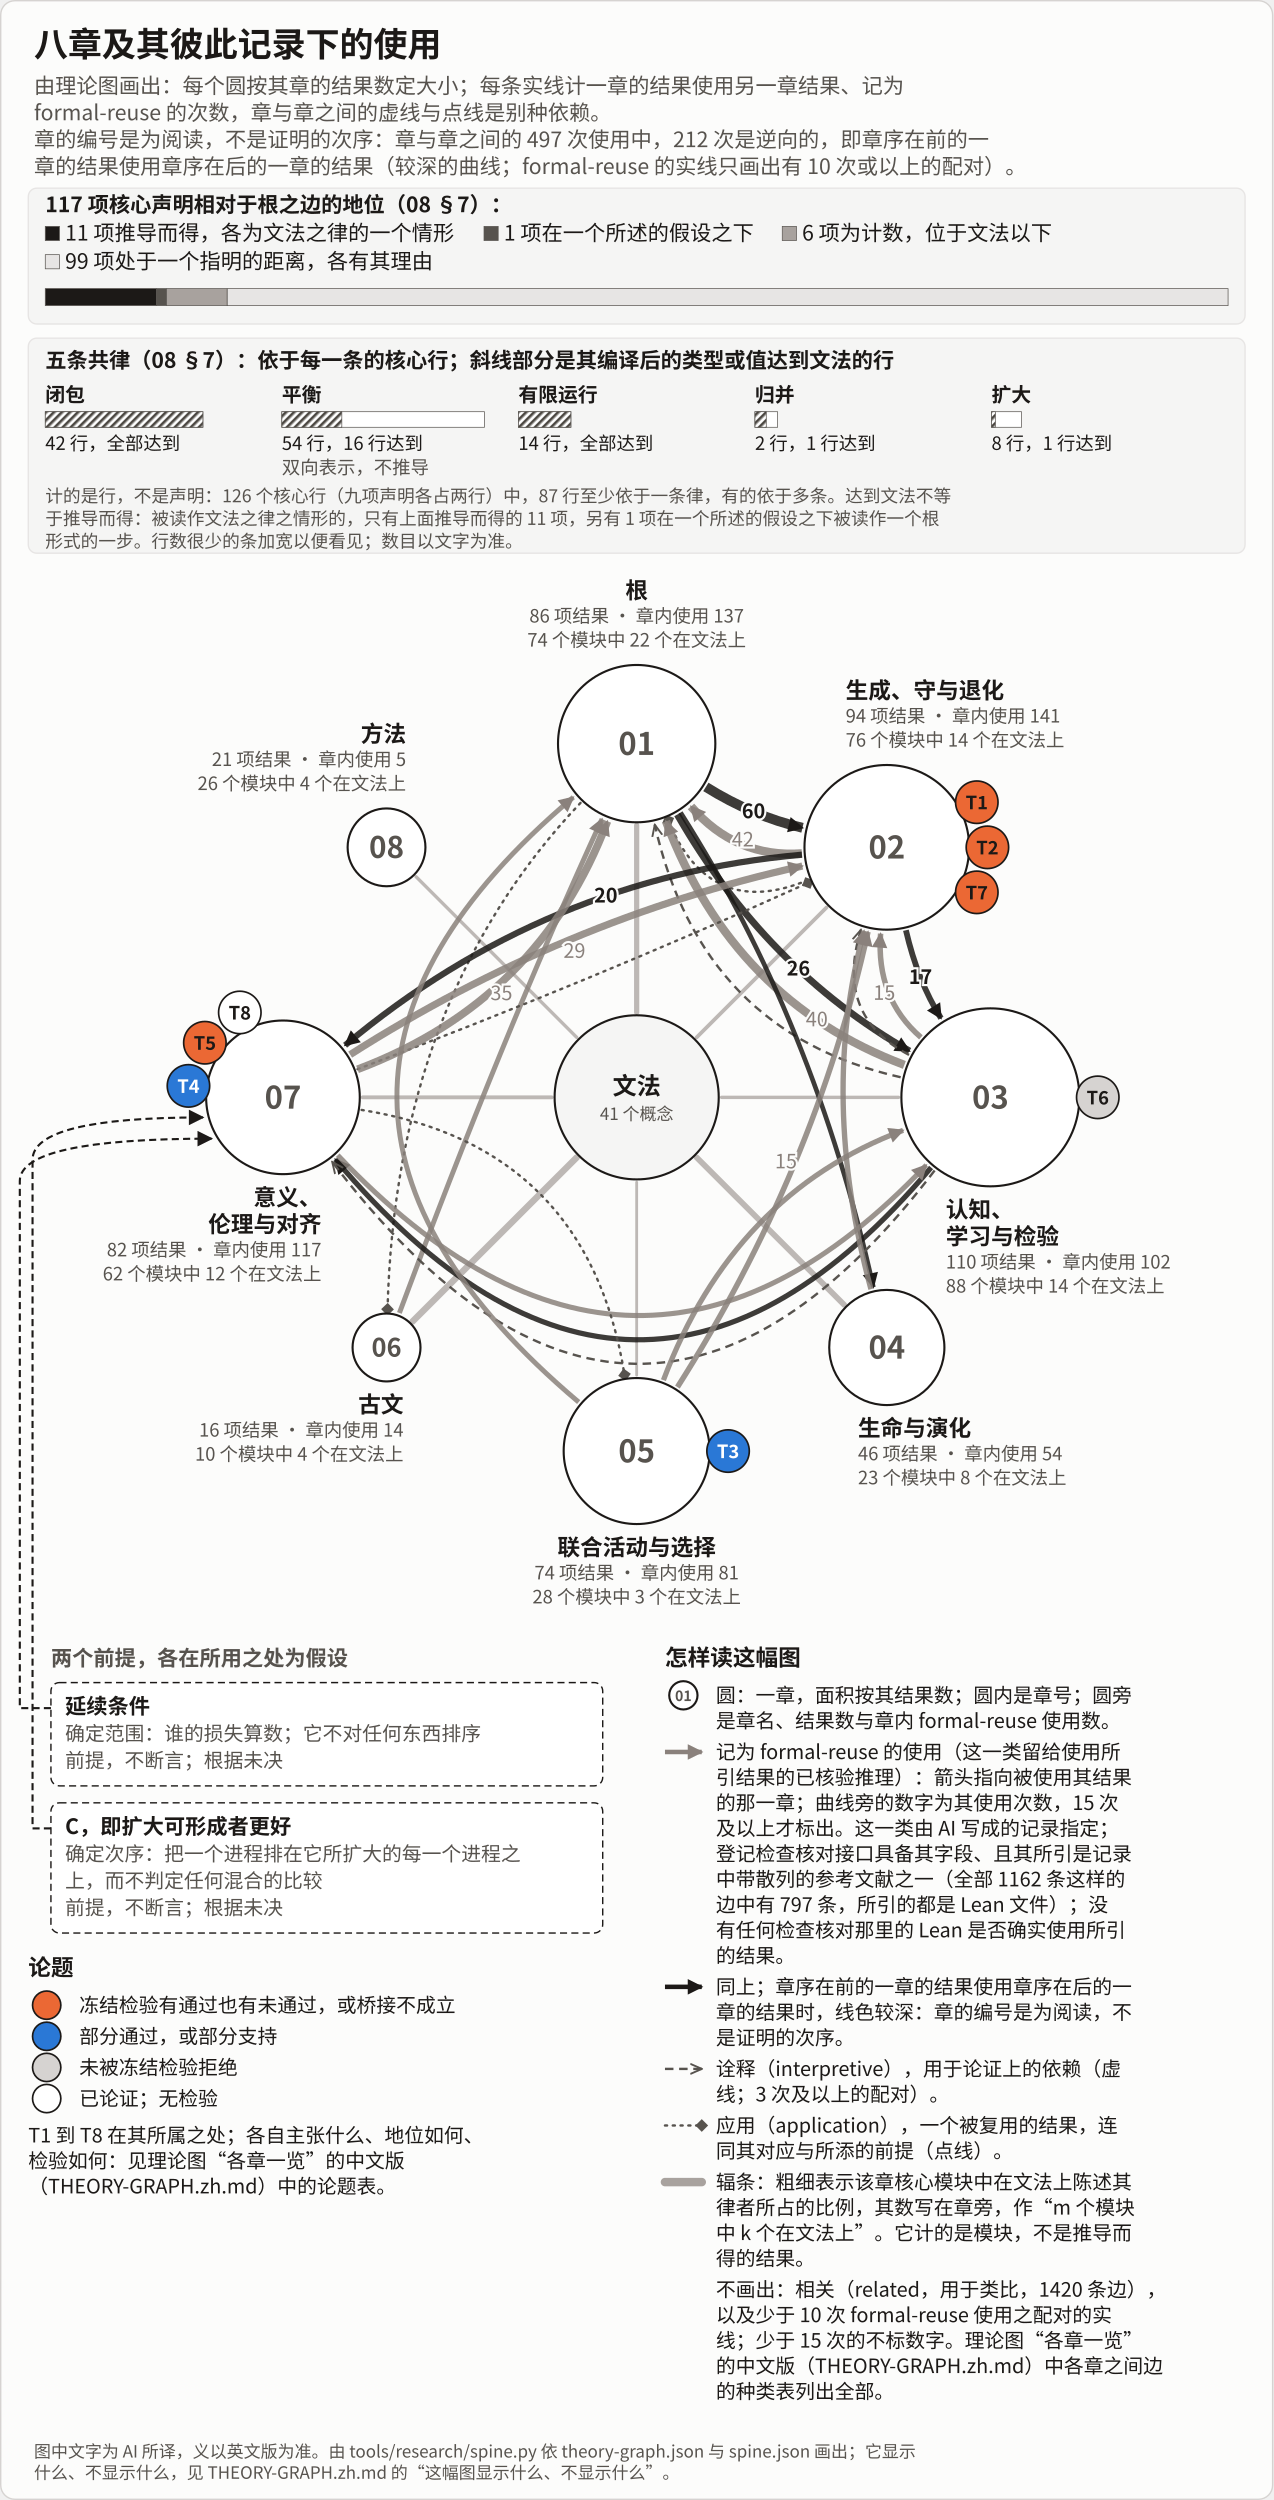
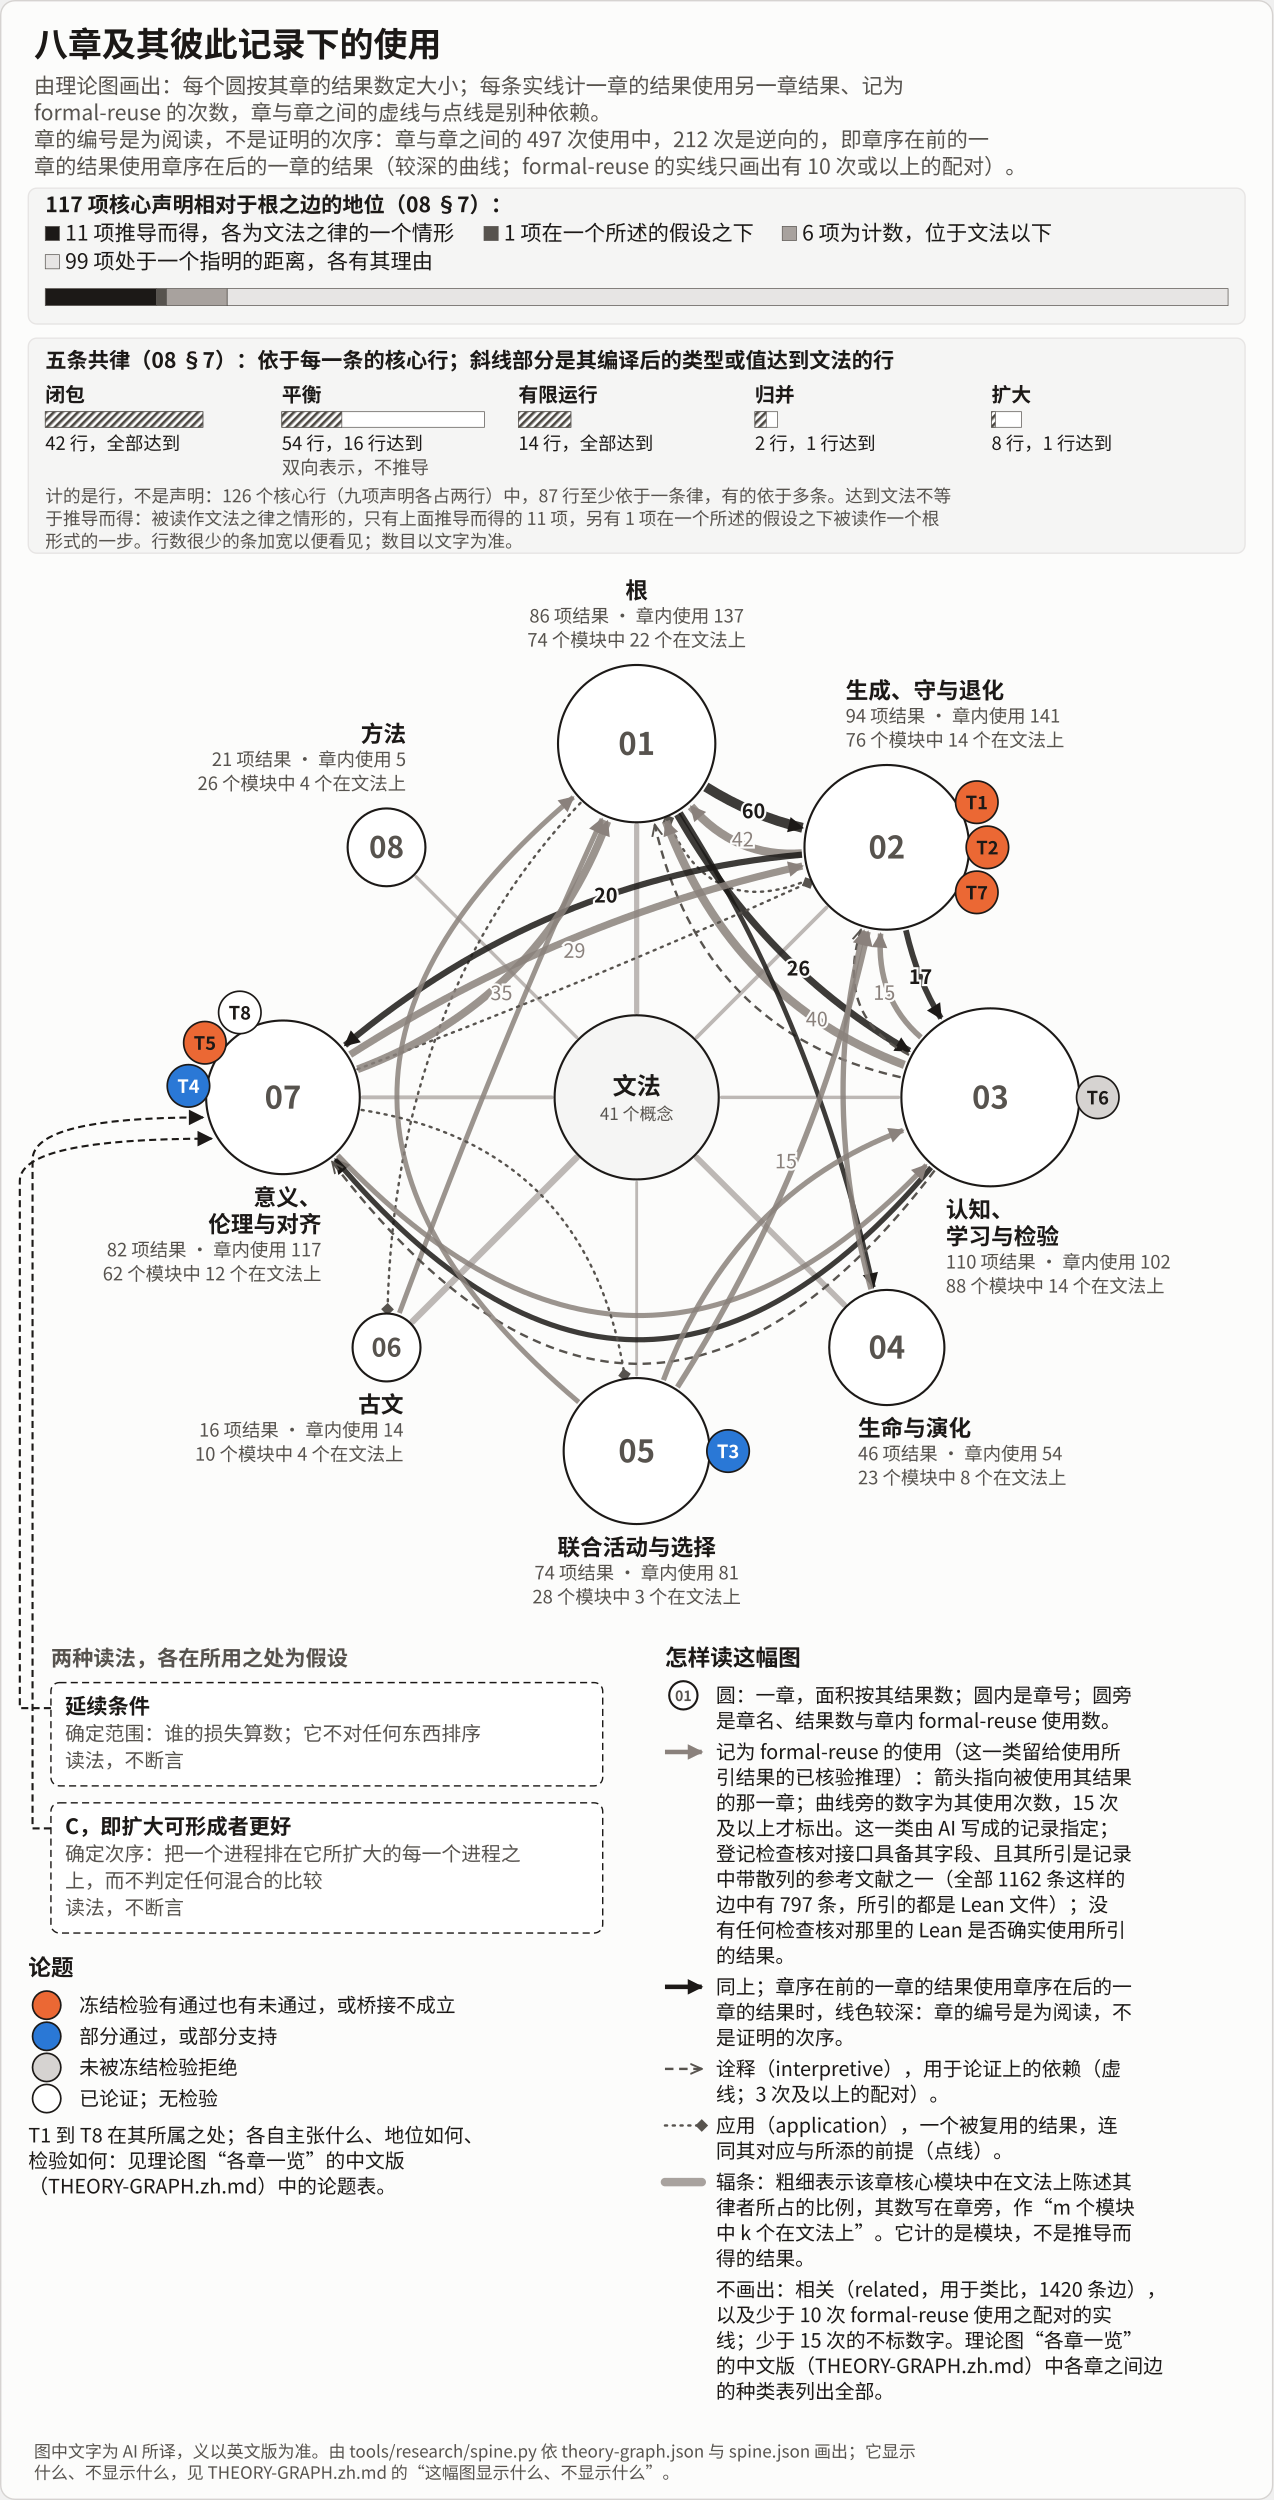
<svg xmlns="http://www.w3.org/2000/svg" viewBox="0 0 900 1767" width="900" height="1767" role="img" aria-labelledby="spine-title spine-desc" font-family="'PingFang SC', 'Hiragino Sans GB', 'Noto Sans CJK SC', 'Microsoft YaHei', sans-serif">
  <defs>
    <marker id="fwd" viewBox="0 0 10 10" refX="9" refY="5" markerWidth="11" markerHeight="11" markerUnits="userSpaceOnUse" orient="auto">
      <path d="M0,0 L10,5 L0,10 z" fill="#8a817c" />
    </marker>
    <marker id="back" viewBox="0 0 10 10" refX="9" refY="5" markerWidth="11" markerHeight="11" markerUnits="userSpaceOnUse" orient="auto">
      <path d="M0,0 L10,5 L0,10 z" fill="#1c1917" />
    </marker>
    <marker id="thin" viewBox="0 0 10 10" refX="9" refY="5" markerWidth="9" markerHeight="9" markerUnits="userSpaceOnUse" orient="auto">
      <path d="M0,1 L9,5 L0,9" fill="none" stroke="#57534e" stroke-width="1.5" />
    </marker>
    <marker id="diamond" viewBox="0 0 10 10" refX="5" refY="5" markerWidth="9" markerHeight="9" markerUnits="userSpaceOnUse" orient="auto">
      <path d="M5,0 L10,5 L5,10 L0,5 z" fill="#57534e" />
    </marker>
    <pattern id="reach" width="4" height="4" patternUnits="userSpaceOnUse" patternTransform="rotate(45)">
      <rect width="4" height="4" fill="#ffffff" />
      <rect width="2" height="4" fill="#57534e" />
    </pattern>
  </defs>
  <rect x="0.5" y="0.5" width="899" height="1766" rx="10" fill="#fcfcfb" stroke="#d6d3d1" />
  <text x="24" y="40" font-size="24" font-weight="bold" text-anchor="start" fill="#1c1917">八章及其彼此记录下的使用</text>
  <text x="24" y="66" font-size="15" text-anchor="start" fill="#57534e">由理论图画出：每个圆按其章的结果数定大小；每条实线计一章的结果使用另一章结果、记为</text>
  <text x="24" y="85" font-size="15" text-anchor="start" fill="#57534e">formal-reuse 的次数，章与章之间的虚线与点线是别种依赖。</text>
  <text x="24" y="104" font-size="15" text-anchor="start" fill="#57534e">章的编号是为阅读，不是证明的次序：章与章之间的 497 次使用中，212 次是逆向的，即章序在前的一</text>
  <text x="24" y="123" font-size="15" text-anchor="start" fill="#57534e">章的结果使用章序在后的一章的结果（较深的曲线；formal-reuse 的实线只画出有 10 次或以上的配对）。</text>
  <rect x="20" y="133" width="860" height="96" rx="6" fill="#f5f5f4" stroke="#e7e5e4" />
  <text x="32" y="150" font-size="15" font-weight="bold" text-anchor="start" fill="#1c1917">117 项核心声明相对于根之边的地位（08 §7）：</text>
  <rect x="32" y="160" width="10" height="10" fill="#1c1917" stroke="#57534e" stroke-width="0.5" />
  <text x="46" y="170" font-size="15" text-anchor="start" fill="#1c1917">11 项推导而得，各为文法之律的一个情形</text>
  <rect x="342.1" y="160" width="10" height="10" fill="#57534e" stroke="#57534e" stroke-width="0.5" />
  <text x="356.1" y="170" font-size="15" text-anchor="start" fill="#1c1917">1 项在一个所述的假设之下</text>
  <rect x="552.9" y="160" width="10" height="10" fill="#a8a29e" stroke="#57534e" stroke-width="0.5" />
  <text x="566.9" y="170" font-size="15" text-anchor="start" fill="#1c1917">6 项为计数，位于文法以下</text>
  <rect x="32" y="180" width="10" height="10" fill="#e7e5e4" stroke="#57534e" stroke-width="0.5" />
  <text x="46" y="190" font-size="15" text-anchor="start" fill="#1c1917">99 项处于一个指明的距离，各有其理由</text>
  <rect x="32" y="204" width="78.6" height="12" fill="#1c1917" stroke="#57534e" stroke-width="0.5" />
  <rect x="110.6" y="204" width="7.1" height="12" fill="#57534e" stroke="#57534e" stroke-width="0.5" />
  <rect x="117.7" y="204" width="42.9" height="12" fill="#a8a29e" stroke="#57534e" stroke-width="0.5" />
  <rect x="160.6" y="204" width="707.4" height="12" fill="#e7e5e4" stroke="#57534e" stroke-width="0.5" />
  <rect x="20" y="239" width="860" height="152" rx="6" fill="#f5f5f4" stroke="#e7e5e4" />
  <text x="32" y="260" font-size="15" font-weight="bold" text-anchor="start" fill="#1c1917">五条共律（08 §7）：依于每一条的核心行；斜线部分是其编译后的类型或值达到文法的行</text>
  <text x="32" y="284" font-size="14" font-weight="bold" text-anchor="start" fill="#1c1917">闭包</text>
  <rect x="32" y="291" width="111.4" height="11" fill="#ffffff" stroke="#57534e" stroke-width="0.5" />
  <rect x="32" y="291" width="111.4" height="11" fill="url(#reach)" stroke="#57534e" stroke-width="0.5" />
  <text x="32" y="318" font-size="13" text-anchor="start" fill="#1c1917">42 行，全部达到</text>
  <text x="199.2" y="284" font-size="14" font-weight="bold" text-anchor="start" fill="#1c1917">平衡</text>
  <rect x="199.2" y="291" width="143.2" height="11" fill="#ffffff" stroke="#57534e" stroke-width="0.5" />
  <rect x="199.2" y="291" width="42.4" height="11" fill="url(#reach)" stroke="#57534e" stroke-width="0.5" />
  <text x="199.2" y="318" font-size="13" text-anchor="start" fill="#1c1917">54 行，16 行达到</text>
  <text x="199.2" y="335" font-size="13" text-anchor="start" fill="#57534e">双向表示，不推导</text>
  <text x="366.4" y="284" font-size="14" font-weight="bold" text-anchor="start" fill="#1c1917">有限运行</text>
  <rect x="366.4" y="291" width="37.1" height="11" fill="#ffffff" stroke="#57534e" stroke-width="0.5" />
  <rect x="366.4" y="291" width="37.1" height="11" fill="url(#reach)" stroke="#57534e" stroke-width="0.5" />
  <text x="366.4" y="318" font-size="13" text-anchor="start" fill="#1c1917">14 行，全部达到</text>
  <text x="533.6" y="284" font-size="14" font-weight="bold" text-anchor="start" fill="#1c1917">归并</text>
  <rect x="533.6" y="291" width="16" height="11" fill="#ffffff" stroke="#57534e" stroke-width="0.5" />
  <rect x="533.6" y="291" width="8" height="11" fill="url(#reach)" stroke="#57534e" stroke-width="0.5" />
  <text x="533.6" y="318" font-size="13" text-anchor="start" fill="#1c1917">2 行，1 行达到</text>
  <text x="700.8" y="284" font-size="14" font-weight="bold" text-anchor="start" fill="#1c1917">扩大</text>
  <rect x="700.8" y="291" width="21.2" height="11" fill="#ffffff" stroke="#57534e" stroke-width="0.5" />
  <rect x="700.8" y="291" width="2.7" height="11" fill="url(#reach)" stroke="#57534e" stroke-width="0.5" />
  <text x="700.8" y="318" font-size="13" text-anchor="start" fill="#1c1917">8 行，1 行达到</text>
  <text x="32" y="355" font-size="12.5" text-anchor="start" fill="#57534e">计的是行，不是声明：126 个核心行（九项声明各占两行）中，87 行至少依于一条律，有的依于多条。达到文法不等</text>
  <text x="32" y="371" font-size="12.5" text-anchor="start" fill="#57534e">于推导而得：被读作文法之律之情形的，只有上面推导而得的 11 项，另有 1 项在一个所述的假设之下被读作一个根</text>
  <text x="32" y="387" font-size="12.5" text-anchor="start" fill="#57534e">形式的一步。行数很少的条加宽以便看见；数目以文字为准。</text>
  <line x1="450" y1="583.3" x2="450" y2="715.6" stroke="#a8a29e" stroke-opacity="0.75" stroke-width="3.7" stroke-linecap="round" />
  <line x1="584.2" y1="641.4" x2="492.4" y2="733.2" stroke="#a8a29e" stroke-opacity="0.75" stroke-width="2.7" stroke-linecap="round" />
  <line x1="635.1" y1="775.6" x2="510" y2="775.6" stroke="#a8a29e" stroke-opacity="0.75" stroke-width="2.4" stroke-linecap="round" />
  <line x1="596.6" y1="922.2" x2="492.4" y2="818.1" stroke="#a8a29e" stroke-opacity="0.75" stroke-width="4.1" stroke-linecap="round" />
  <line x1="450" y1="972" x2="450" y2="835.6" stroke="#a8a29e" stroke-opacity="0.75" stroke-width="2" stroke-linecap="round" />
  <line x1="291.6" y1="934" x2="407.6" y2="818.1" stroke="#a8a29e" stroke-opacity="0.75" stroke-width="4.6" stroke-linecap="round" />
  <line x1="256.3" y1="775.6" x2="390" y2="775.6" stroke="#a8a29e" stroke-opacity="0.75" stroke-width="2.7" stroke-linecap="round" />
  <line x1="294.1" y1="619.7" x2="407.6" y2="733.2" stroke="#a8a29e" stroke-opacity="0.75" stroke-width="2.4" stroke-linecap="round" />
  <circle cx="450" cy="775.6" r="58" fill="#f5f5f4" stroke="#1c1917" stroke-width="1.5" />
  <text x="450" y="773.6" font-size="17" font-weight="bold" text-anchor="middle" fill="#1c1917">文法</text>
  <text x="450" y="791.6" font-size="12" text-anchor="middle" fill="#57534e">41 个概念</text>
  <path d="M498.9,556.2 Q532.3,577 567.2,585.1" fill="none" stroke="#1c1917" stroke-opacity="0.85" stroke-width="7" marker-end="url(#back)" />
  <path d="M566.8,603.2 Q520,606.6 488.4,570" fill="none" stroke="#8a817c" stroke-opacity="0.85" stroke-width="6" marker-end="url(#fwd)" />
  <path d="M571.2,622 Q501.7,650.9 472.3,579.9" fill="none" stroke="#57534e" stroke-width="1.7" stroke-dasharray="1.5 4" stroke-linecap="round" marker-end="url(#diamond)" />
  <path d="M478.7,575.7 Q541.1,684.6 642.8,742.9" fill="none" stroke="#1c1917" stroke-opacity="0.85" stroke-width="4.9" marker-end="url(#back)" />
  <path d="M639.2,752.7 Q518.4,707.2 470.7,580.5" fill="none" stroke="#8a817c" stroke-opacity="0.85" stroke-width="5.9" marker-end="url(#fwd)" />
  <path d="M636.6,761.4 Q495.8,729.8 462.8,582.9" fill="none" stroke="#57534e" stroke-width="1.7" stroke-dasharray="6 4" marker-end="url(#thin)" />
  <path d="M481,574.3 Q576,723.5 617.3,909.8" fill="none" stroke="#1c1917" stroke-opacity="0.85" stroke-width="3.3" marker-end="url(#back)" />
  <path d="M410.3,567.5 Q279.7,705.1 273.9,925.4" fill="none" stroke="#57534e" stroke-width="1.7" stroke-dasharray="1.5 4" stroke-linecap="round" marker-end="url(#diamond)" />
  <path d="M282.3,928 Q353.6,735.7 425.5,578.9" fill="none" stroke="#8a817c" stroke-opacity="0.85" stroke-width="3.5" marker-end="url(#fwd)" />
  <path d="M640.3,657.5 Q648.6,693.4 665.1,719.7" fill="none" stroke="#1c1917" stroke-opacity="0.85" stroke-width="4.1" marker-end="url(#back)" />
  <path d="M650.9,733.2 Q619,705.6 622.4,659.9" fill="none" stroke="#8a817c" stroke-opacity="0.85" stroke-width="3.9" marker-end="url(#fwd)" />
  <path d="M642.5,745.6 Q589.5,717.9 608.5,657.2" fill="none" stroke="#57534e" stroke-width="1.7" stroke-dasharray="6 4" marker-end="url(#thin)" />
  <path d="M566.8,604.1 Q385.6,620.1 243.9,738.8" fill="none" stroke="#1c1917" stroke-opacity="0.85" stroke-width="4.4" marker-end="url(#back)" />
  <path d="M247.5,745.4 Q397.8,649.7 567.1,612.1" fill="none" stroke="#8a817c" stroke-opacity="0.85" stroke-width="5.1" marker-end="url(#fwd)" />
  <path d="M252.7,755.7 Q416.2,694 571,624.1" fill="none" stroke="#57534e" stroke-width="1.7" stroke-dasharray="1.5 4" stroke-linecap="round" marker-end="url(#diamond)" />
  <path d="M658.1,825.2 Q450,1071.6 237,819.4" fill="none" stroke="#1c1917" stroke-opacity="0.85" stroke-width="3.7" marker-end="url(#back)" />
  <path d="M660.6,827.3 Q450,1103.6 234.8,821.2" fill="none" stroke="#57534e" stroke-width="1.7" stroke-dasharray="6 4" marker-end="url(#thin)" />
  <path d="M238.7,816.5 Q450,1039.6 654.7,823.5" fill="none" stroke="#8a817c" stroke-opacity="0.85" stroke-width="3.6" marker-end="url(#fwd)" />
  <path d="M615.6,911.2 Q578.8,775.6 610.7,657.9" fill="none" stroke="#8a817c" stroke-opacity="0.85" stroke-width="3.8" marker-end="url(#fwd)" />
  <path d="M409,991 Q154,775.6 405.2,563.5" fill="none" stroke="#8a817c" stroke-opacity="0.85" stroke-width="3.5" marker-end="url(#fwd)" />
  <path d="M478.8,980.4 Q576,827.8 613.5,658.6" fill="none" stroke="#8a817c" stroke-opacity="0.85" stroke-width="3.9" marker-end="url(#fwd)" />
  <path d="M468.9,975.5 Q518.4,844.1 638.3,798.9" fill="none" stroke="#8a817c" stroke-opacity="0.85" stroke-width="3.7" marker-end="url(#fwd)" />
  <path d="M252.7,755.8 Q381.6,707.2 429.3,580.5" fill="none" stroke="#8a817c" stroke-opacity="0.85" stroke-width="5.5" marker-end="url(#fwd)" />
  <path d="M255.6,784.5 Q415.5,810.1 441.4,971.7" fill="none" stroke="#57534e" stroke-width="1.7" stroke-dasharray="1.5 4" stroke-linecap="round" marker-end="url(#diamond)" />
  <circle cx="450" cy="525.6" r="55.6" fill="#ffffff" stroke="#1c1917" stroke-width="1.5" />
  <text x="450" y="533.6" font-size="22" font-weight="bold" text-anchor="middle" fill="#57534e">01</text>
  <text x="450" y="423" font-size="16" font-weight="bold" text-anchor="middle" fill="#1c1917" stroke="#fcfcfb" stroke-width="3" paint-order="stroke">根</text>
  <text x="450" y="440" font-size="13" text-anchor="middle" fill="#57534e" stroke="#fcfcfb" stroke-width="3" paint-order="stroke">86 项结果 · 章内使用 137</text>
  <text x="450" y="457" font-size="13" text-anchor="middle" fill="#57534e" stroke="#fcfcfb" stroke-width="3" paint-order="stroke">74 个模块中 22 个在文法上</text>
  <circle cx="626.8" cy="598.9" r="58.2" fill="#ffffff" stroke="#1c1917" stroke-width="1.5" />
  <text x="626.8" y="606.8" font-size="22" font-weight="bold" text-anchor="middle" fill="#57534e">02</text>
  <text x="597.7" y="493.7" font-size="16" font-weight="bold" text-anchor="start" fill="#1c1917" stroke="#fcfcfb" stroke-width="3" paint-order="stroke">生成、守与退化</text>
  <text x="597.7" y="510.7" font-size="13" text-anchor="start" fill="#57534e" stroke="#fcfcfb" stroke-width="3" paint-order="stroke">94 项结果 · 章内使用 141</text>
  <text x="597.7" y="527.7" font-size="13" text-anchor="start" fill="#57534e" stroke="#fcfcfb" stroke-width="3" paint-order="stroke">76 个模块中 14 个在文法上</text>
  <circle cx="700" cy="775.6" r="62.9" fill="#ffffff" stroke="#1c1917" stroke-width="1.5" />
  <text x="700" y="783.6" font-size="22" font-weight="bold" text-anchor="middle" fill="#57534e">03</text>
  <text x="668.5" y="860.6" font-size="16" font-weight="bold" text-anchor="start" fill="#1c1917" stroke="#fcfcfb" stroke-width="3" paint-order="stroke">认知、</text>
  <text x="668.5" y="879.6" font-size="16" font-weight="bold" text-anchor="start" fill="#1c1917" stroke="#fcfcfb" stroke-width="3" paint-order="stroke">学习与检验</text>
  <text x="668.5" y="896.6" font-size="13" text-anchor="start" fill="#57534e" stroke="#fcfcfb" stroke-width="3" paint-order="stroke">110 项结果 · 章内使用 102</text>
  <text x="668.5" y="913.6" font-size="13" text-anchor="start" fill="#57534e" stroke="#fcfcfb" stroke-width="3" paint-order="stroke">88 个模块中 14 个在文法上</text>
  <circle cx="626.8" cy="952.4" r="40.7" fill="#ffffff" stroke="#1c1917" stroke-width="1.5" />
  <text x="626.8" y="960.3" font-size="22" font-weight="bold" text-anchor="middle" fill="#57534e">04</text>
  <text x="606.4" y="1015.1" font-size="16" font-weight="bold" text-anchor="start" fill="#1c1917" stroke="#fcfcfb" stroke-width="3" paint-order="stroke">生命与演化</text>
  <text x="606.4" y="1032.1" font-size="13" text-anchor="start" fill="#57534e" stroke="#fcfcfb" stroke-width="3" paint-order="stroke">46 项结果 · 章内使用 54</text>
  <text x="606.4" y="1049.1" font-size="13" text-anchor="start" fill="#57534e" stroke="#fcfcfb" stroke-width="3" paint-order="stroke">23 个模块中 8 个在文法上</text>
  <circle cx="450" cy="1025.6" r="51.6" fill="#ffffff" stroke="#1c1917" stroke-width="1.5" />
  <text x="450" y="1033.6" font-size="22" font-weight="bold" text-anchor="middle" fill="#57534e">05</text>
  <text x="450" y="1099.3" font-size="16" font-weight="bold" text-anchor="middle" fill="#1c1917" stroke="#fcfcfb" stroke-width="3" paint-order="stroke">联合活动与选择</text>
  <text x="450" y="1116.3" font-size="13" text-anchor="middle" fill="#57534e" stroke="#fcfcfb" stroke-width="3" paint-order="stroke">74 项结果 · 章内使用 81</text>
  <text x="450" y="1133.3" font-size="13" text-anchor="middle" fill="#57534e" stroke="#fcfcfb" stroke-width="3" paint-order="stroke">28 个模块中 3 个在文法上</text>
  <circle cx="273.2" cy="952.4" r="24" fill="#ffffff" stroke="#1c1917" stroke-width="1.5" />
  <text x="273.2" y="958.9" font-size="18" font-weight="bold" text-anchor="middle" fill="#57534e">06</text>
  <text x="285.2" y="998.4" font-size="16" font-weight="bold" text-anchor="end" fill="#1c1917" stroke="#fcfcfb" stroke-width="3" paint-order="stroke">古文</text>
  <text x="285.2" y="1015.4" font-size="13" text-anchor="end" fill="#57534e" stroke="#fcfcfb" stroke-width="3" paint-order="stroke">16 项结果 · 章内使用 14</text>
  <text x="285.2" y="1032.4" font-size="13" text-anchor="end" fill="#57534e" stroke="#fcfcfb" stroke-width="3" paint-order="stroke">10 个模块中 4 个在文法上</text>
  <circle cx="200" cy="775.6" r="54.3" fill="#ffffff" stroke="#1c1917" stroke-width="1.5" />
  <text x="200" y="783.6" font-size="22" font-weight="bold" text-anchor="middle" fill="#57534e">07</text>
  <text x="227.2" y="852" font-size="16" font-weight="bold" text-anchor="end" fill="#1c1917" stroke="#fcfcfb" stroke-width="3" paint-order="stroke">意义、</text>
  <text x="227.2" y="871" font-size="16" font-weight="bold" text-anchor="end" fill="#1c1917" stroke="#fcfcfb" stroke-width="3" paint-order="stroke">伦理与对齐</text>
  <text x="227.2" y="888" font-size="13" text-anchor="end" fill="#57534e" stroke="#fcfcfb" stroke-width="3" paint-order="stroke">82 项结果 · 章内使用 117</text>
  <text x="227.2" y="905" font-size="13" text-anchor="end" fill="#57534e" stroke="#fcfcfb" stroke-width="3" paint-order="stroke">62 个模块中 12 个在文法上</text>
  <circle cx="273.2" cy="598.9" r="27.5" fill="#ffffff" stroke="#1c1917" stroke-width="1.5" />
  <text x="273.2" y="606.4" font-size="21" font-weight="bold" text-anchor="middle" fill="#57534e">08</text>
  <text x="287" y="524.4" font-size="16" font-weight="bold" text-anchor="end" fill="#1c1917" stroke="#fcfcfb" stroke-width="3" paint-order="stroke">方法</text>
  <text x="287" y="541.4" font-size="13" text-anchor="end" fill="#57534e" stroke="#fcfcfb" stroke-width="3" paint-order="stroke">21 项结果 · 章内使用 5</text>
  <text x="287" y="558.4" font-size="13" text-anchor="end" fill="#57534e" stroke="#fcfcfb" stroke-width="3" paint-order="stroke">26 个模块中 4 个在文法上</text>
  <circle cx="690.4" cy="567" r="15" fill="#eb6834" stroke="#1c1917" stroke-width="1.2" />
  <text x="690.4" y="572" font-size="13" font-weight="bold" text-anchor="middle" fill="#1c1917">T1</text>
  <circle cx="697.9" cy="598.9" r="15" fill="#eb6834" stroke="#1c1917" stroke-width="1.2" />
  <text x="697.9" y="603.9" font-size="13" font-weight="bold" text-anchor="middle" fill="#1c1917">T2</text>
  <circle cx="690.4" cy="630.7" r="15" fill="#eb6834" stroke="#1c1917" stroke-width="1.2" />
  <text x="690.4" y="635.7" font-size="13" font-weight="bold" text-anchor="middle" fill="#1c1917">T7</text>
  <circle cx="514.6" cy="1025.6" r="15" fill="#2a78d6" stroke="#1c1917" stroke-width="1.2" />
  <text x="514.6" y="1030.6" font-size="13" font-weight="bold" text-anchor="middle" fill="#ffffff">T3</text>
  <circle cx="133.2" cy="767.5" r="15" fill="#2a78d6" stroke="#1c1917" stroke-width="1.2" />
  <text x="133.2" y="772.5" font-size="13" font-weight="bold" text-anchor="middle" fill="#ffffff">T4</text>
  <circle cx="144.8" cy="737" r="15" fill="#eb6834" stroke="#1c1917" stroke-width="1.2" />
  <text x="144.8" y="742" font-size="13" font-weight="bold" text-anchor="middle" fill="#1c1917">T5</text>
  <circle cx="169.5" cy="715.6" r="15" fill="#ffffff" stroke="#1c1917" stroke-width="1.2" />
  <text x="169.5" y="720.6" font-size="13" font-weight="bold" text-anchor="middle" fill="#1c1917">T8</text>
  <circle cx="775.9" cy="775.6" r="15" fill="#d6d3d1" stroke="#1c1917" stroke-width="1.2" />
  <text x="775.9" y="780.6" font-size="13" font-weight="bold" text-anchor="middle" fill="#1c1917">T6</text>
  <text x="532.6" y="578.3" font-size="14" font-weight="bold" text-anchor="middle" fill="#1c1917" stroke="#fcfcfb" stroke-width="3" paint-order="stroke">60</text>
  <text x="525" y="598.3" font-size="14" text-anchor="middle" fill="#8a817c" stroke="#fcfcfb" stroke-width="3" paint-order="stroke">42</text>
  <text x="577.3" y="725.4" font-size="14" text-anchor="middle" fill="#8a817c" stroke="#fcfcfb" stroke-width="3" paint-order="stroke">40</text>
  <text x="354.4" y="706.9" font-size="14" text-anchor="middle" fill="#8a817c" stroke="#fcfcfb" stroke-width="3" paint-order="stroke">35</text>
  <text x="406" y="677" font-size="14" text-anchor="middle" fill="#8a817c" stroke="#fcfcfb" stroke-width="3" paint-order="stroke">29</text>
  <text x="564.3" y="689.5" font-size="14" font-weight="bold" text-anchor="middle" fill="#1c1917" stroke="#fcfcfb" stroke-width="3" paint-order="stroke">26</text>
  <text x="428.2" y="637.9" font-size="14" font-weight="bold" text-anchor="middle" fill="#1c1917" stroke="#fcfcfb" stroke-width="3" paint-order="stroke">20</text>
  <text x="650.6" y="695.5" font-size="14" font-weight="bold" text-anchor="middle" fill="#1c1917" stroke="#fcfcfb" stroke-width="3" paint-order="stroke">17</text>
  <text x="625" y="706.7" font-size="14" text-anchor="middle" fill="#8a817c" stroke="#fcfcfb" stroke-width="3" paint-order="stroke">15</text>
  <text x="555.5" y="825.8" font-size="14" text-anchor="middle" fill="#8a817c" stroke="#fcfcfb" stroke-width="3" paint-order="stroke">15</text>
-   <text x="36" y="1177.3" font-size="15" font-weight="bold" text-anchor="start" fill="#57534e">两个前提，各在所用之处为假设</text>
+   <text x="36" y="1177.3" font-size="15" font-weight="bold" text-anchor="start" fill="#57534e">两种读法，各在所用之处为假设</text>
  <rect x="36" y="1189.256" width="390" height="73" rx="6" fill="#ffffff" stroke="#1c1917" stroke-dasharray="5 3" />
  <text x="46" y="1211.3" font-size="15" font-weight="bold" text-anchor="start" fill="#1c1917">延续条件</text>
  <text x="46" y="1230.3" font-size="14" text-anchor="start" fill="#57534e">确定范围：谁的损失算数；它不对任何东西排序</text>
-   <text x="46" y="1249.3" font-size="14" text-anchor="start" fill="#57534e">前提，不断言；根据未决</text>
+   <text x="46" y="1249.3" font-size="14" text-anchor="start" fill="#57534e">读法，不断言</text>
  <path d="M36,1207.3 L14,1207.3 L14,834.8 Q14,804.8 149.5,804.8" fill="none" stroke="#1c1917" stroke-width="1.5" stroke-dasharray="5 3" marker-end="url(#back)" />
  <rect x="36" y="1274.256" width="390" height="92" rx="6" fill="#ffffff" stroke="#1c1917" stroke-dasharray="5 3" />
  <text x="46" y="1296.3" font-size="15" font-weight="bold" text-anchor="start" fill="#1c1917">C，即扩大可形成者更好</text>
  <text x="46" y="1315.3" font-size="14" text-anchor="start" fill="#57534e">确定次序：把一个进程排在它所扩大的每一个进程之</text>
  <text x="46" y="1334.3" font-size="14" text-anchor="start" fill="#57534e">上，而不判定任何混合的比较</text>
-   <text x="46" y="1353.3" font-size="14" text-anchor="start" fill="#57534e">前提，不断言；根据未决</text>
+   <text x="46" y="1353.3" font-size="14" text-anchor="start" fill="#57534e">读法，不断言</text>
  <path d="M36,1292.3 L23,1292.3 L23,819.8 Q23,789.8 143.4,789.8" fill="none" stroke="#1c1917" stroke-width="1.5" stroke-dasharray="5 3" marker-end="url(#back)" />
  <text x="20" y="1396.3" font-size="16" font-weight="bold" text-anchor="start" fill="#1c1917">论题</text>
  <circle cx="33" cy="1417.256" r="10" fill="#eb6834" stroke="#1c1917" stroke-width="1.2" />
  <text x="56" y="1422.3" font-size="14" text-anchor="start" fill="#1c1917">冻结检验有通过也有未通过，或桥接不成立</text>
  <circle cx="33" cy="1439.256" r="10" fill="#2a78d6" stroke="#1c1917" stroke-width="1.2" />
  <text x="56" y="1444.3" font-size="14" text-anchor="start" fill="#1c1917">部分通过，或部分支持</text>
  <circle cx="33" cy="1461.256" r="10" fill="#d6d3d1" stroke="#1c1917" stroke-width="1.2" />
  <text x="56" y="1466.3" font-size="14" text-anchor="start" fill="#1c1917">未被冻结检验拒绝</text>
  <circle cx="33" cy="1483.256" r="10" fill="#ffffff" stroke="#1c1917" stroke-width="1.2" />
  <text x="56" y="1488.3" font-size="14" text-anchor="start" fill="#1c1917">已论证；无检验</text>
  <text x="20" y="1514.3" font-size="14" text-anchor="start" fill="#1c1917">T1 到 T8 在其所属之处；各自主张什么、地位如何、</text>
  <text x="20" y="1532.3" font-size="14" text-anchor="start" fill="#1c1917">检验如何：见理论图“各章一览”的中文版</text>
  <text x="20" y="1550.3" font-size="14" text-anchor="start" fill="#1c1917">（THEORY-GRAPH.zh.md）中的论题表。</text>
  <text x="470" y="1177.3" font-size="16" font-weight="bold" text-anchor="start" fill="#1c1917">怎样读这幅图</text>
  <circle cx="483" cy="1198.256" r="10" fill="#ffffff" stroke="#1c1917" stroke-width="1.5" />
  <text x="483" y="1202.3" font-size="10" font-weight="bold" text-anchor="middle" fill="#57534e">01</text>
  <text x="506" y="1203.3" font-size="14" text-anchor="start" fill="#1c1917">圆：一章，面积按其结果数；圆内是章号；圆旁</text>
  <text x="506" y="1221.3" font-size="14" text-anchor="start" fill="#1c1917">是章名、结果数与章内 formal-reuse 使用数。</text>
  <line x1="470" y1="1238.3" x2="496" y2="1238.3" stroke="#8a817c" stroke-width="3.2" marker-end="url(#fwd)" />
  <text x="506" y="1243.3" font-size="14" text-anchor="start" fill="#1c1917">记为 formal-reuse 的使用（这一类留给使用所</text>
  <text x="506" y="1261.3" font-size="14" text-anchor="start" fill="#1c1917">引结果的已核验推理）：箭头指向被使用其结果</text>
  <text x="506" y="1279.3" font-size="14" text-anchor="start" fill="#1c1917">的那一章；曲线旁的数字为其使用次数，15 次</text>
  <text x="506" y="1297.3" font-size="14" text-anchor="start" fill="#1c1917">及以上才标出。这一类由 AI 写成的记录指定；</text>
  <text x="506" y="1315.3" font-size="14" text-anchor="start" fill="#1c1917">登记检查核对接口具备其字段、且其所引是记录</text>
  <text x="506" y="1333.3" font-size="14" text-anchor="start" fill="#1c1917">中带散列的参考文献之一（全部 1162 条这样的</text>
  <text x="506" y="1351.3" font-size="14" text-anchor="start" fill="#1c1917">边中有 797 条，所引的都是 Lean 文件）；没</text>
  <text x="506" y="1369.3" font-size="14" text-anchor="start" fill="#1c1917">有任何检查核对那里的 Lean 是否确实使用所引</text>
  <text x="506" y="1387.3" font-size="14" text-anchor="start" fill="#1c1917">的结果。</text>
  <line x1="470" y1="1404.3" x2="496" y2="1404.3" stroke="#1c1917" stroke-width="3.2" marker-end="url(#back)" />
  <text x="506" y="1409.3" font-size="14" text-anchor="start" fill="#1c1917">同上；章序在前的一章的结果使用章序在后的一</text>
  <text x="506" y="1427.3" font-size="14" text-anchor="start" fill="#1c1917">章的结果时，线色较深：章的编号是为阅读，不</text>
  <text x="506" y="1445.3" font-size="14" text-anchor="start" fill="#1c1917">是证明的次序。</text>
  <line x1="470" y1="1462.3" x2="496" y2="1462.3" stroke="#57534e" stroke-width="1.7" stroke-dasharray="6 4" marker-end="url(#thin)" />
  <text x="506" y="1467.3" font-size="14" text-anchor="start" fill="#1c1917">诠释（interpretive），用于论证上的依赖（虚</text>
  <text x="506" y="1485.3" font-size="14" text-anchor="start" fill="#1c1917">线；3 次及以上的配对）。</text>
  <line x1="470" y1="1502.3" x2="496" y2="1502.3" stroke="#57534e" stroke-width="1.7" stroke-dasharray="1.5 4" stroke-linecap="round" marker-end="url(#diamond)" />
  <text x="506" y="1507.3" font-size="14" text-anchor="start" fill="#1c1917">应用（application），一个被复用的结果，连</text>
  <text x="506" y="1525.3" font-size="14" text-anchor="start" fill="#1c1917">同其对应与所添的前提（点线）。</text>
  <line x1="470" y1="1542.3" x2="496" y2="1542.3" stroke="#a8a29e" stroke-width="6" stroke-linecap="round" />
  <text x="506" y="1547.3" font-size="14" text-anchor="start" fill="#1c1917">辐条：粗细表示该章核心模块中在文法上陈述其</text>
  <text x="506" y="1565.3" font-size="14" text-anchor="start" fill="#1c1917">律者所占的比例，其数写在章旁，作“m 个模块</text>
  <text x="506" y="1583.3" font-size="14" text-anchor="start" fill="#1c1917">中 k 个在文法上”。它计的是模块，不是推导而</text>
  <text x="506" y="1601.3" font-size="14" text-anchor="start" fill="#1c1917">得的结果。</text>
  <text x="506" y="1623.3" font-size="14" text-anchor="start" fill="#1c1917">不画出：相关（related，用于类比，1420 条边），</text>
  <text x="506" y="1641.3" font-size="14" text-anchor="start" fill="#1c1917">以及少于 10 次 formal-reuse 使用之配对的实</text>
  <text x="506" y="1659.3" font-size="14" text-anchor="start" fill="#1c1917">线；少于 15 次的不标数字。理论图“各章一览”</text>
  <text x="506" y="1677.3" font-size="14" text-anchor="start" fill="#1c1917">的中文版（THEORY-GRAPH.zh.md）中各章之间边</text>
  <text x="506" y="1695.3" font-size="14" text-anchor="start" fill="#1c1917">的种类表列出全部。</text>
  <text x="24" y="1737" font-size="12" text-anchor="start" fill="#57534e">图中文字为 AI 所译，义以英文版为准。由 tools/research/spine.py 依 theory-graph.json 与 spine.json 画出；它显示</text>
  <text x="24" y="1752" font-size="12" text-anchor="start" fill="#57534e">什么、不显示什么，见 THEORY-GRAPH.zh.md 的“这幅图显示什么、不显示什么”。</text>
</svg>
